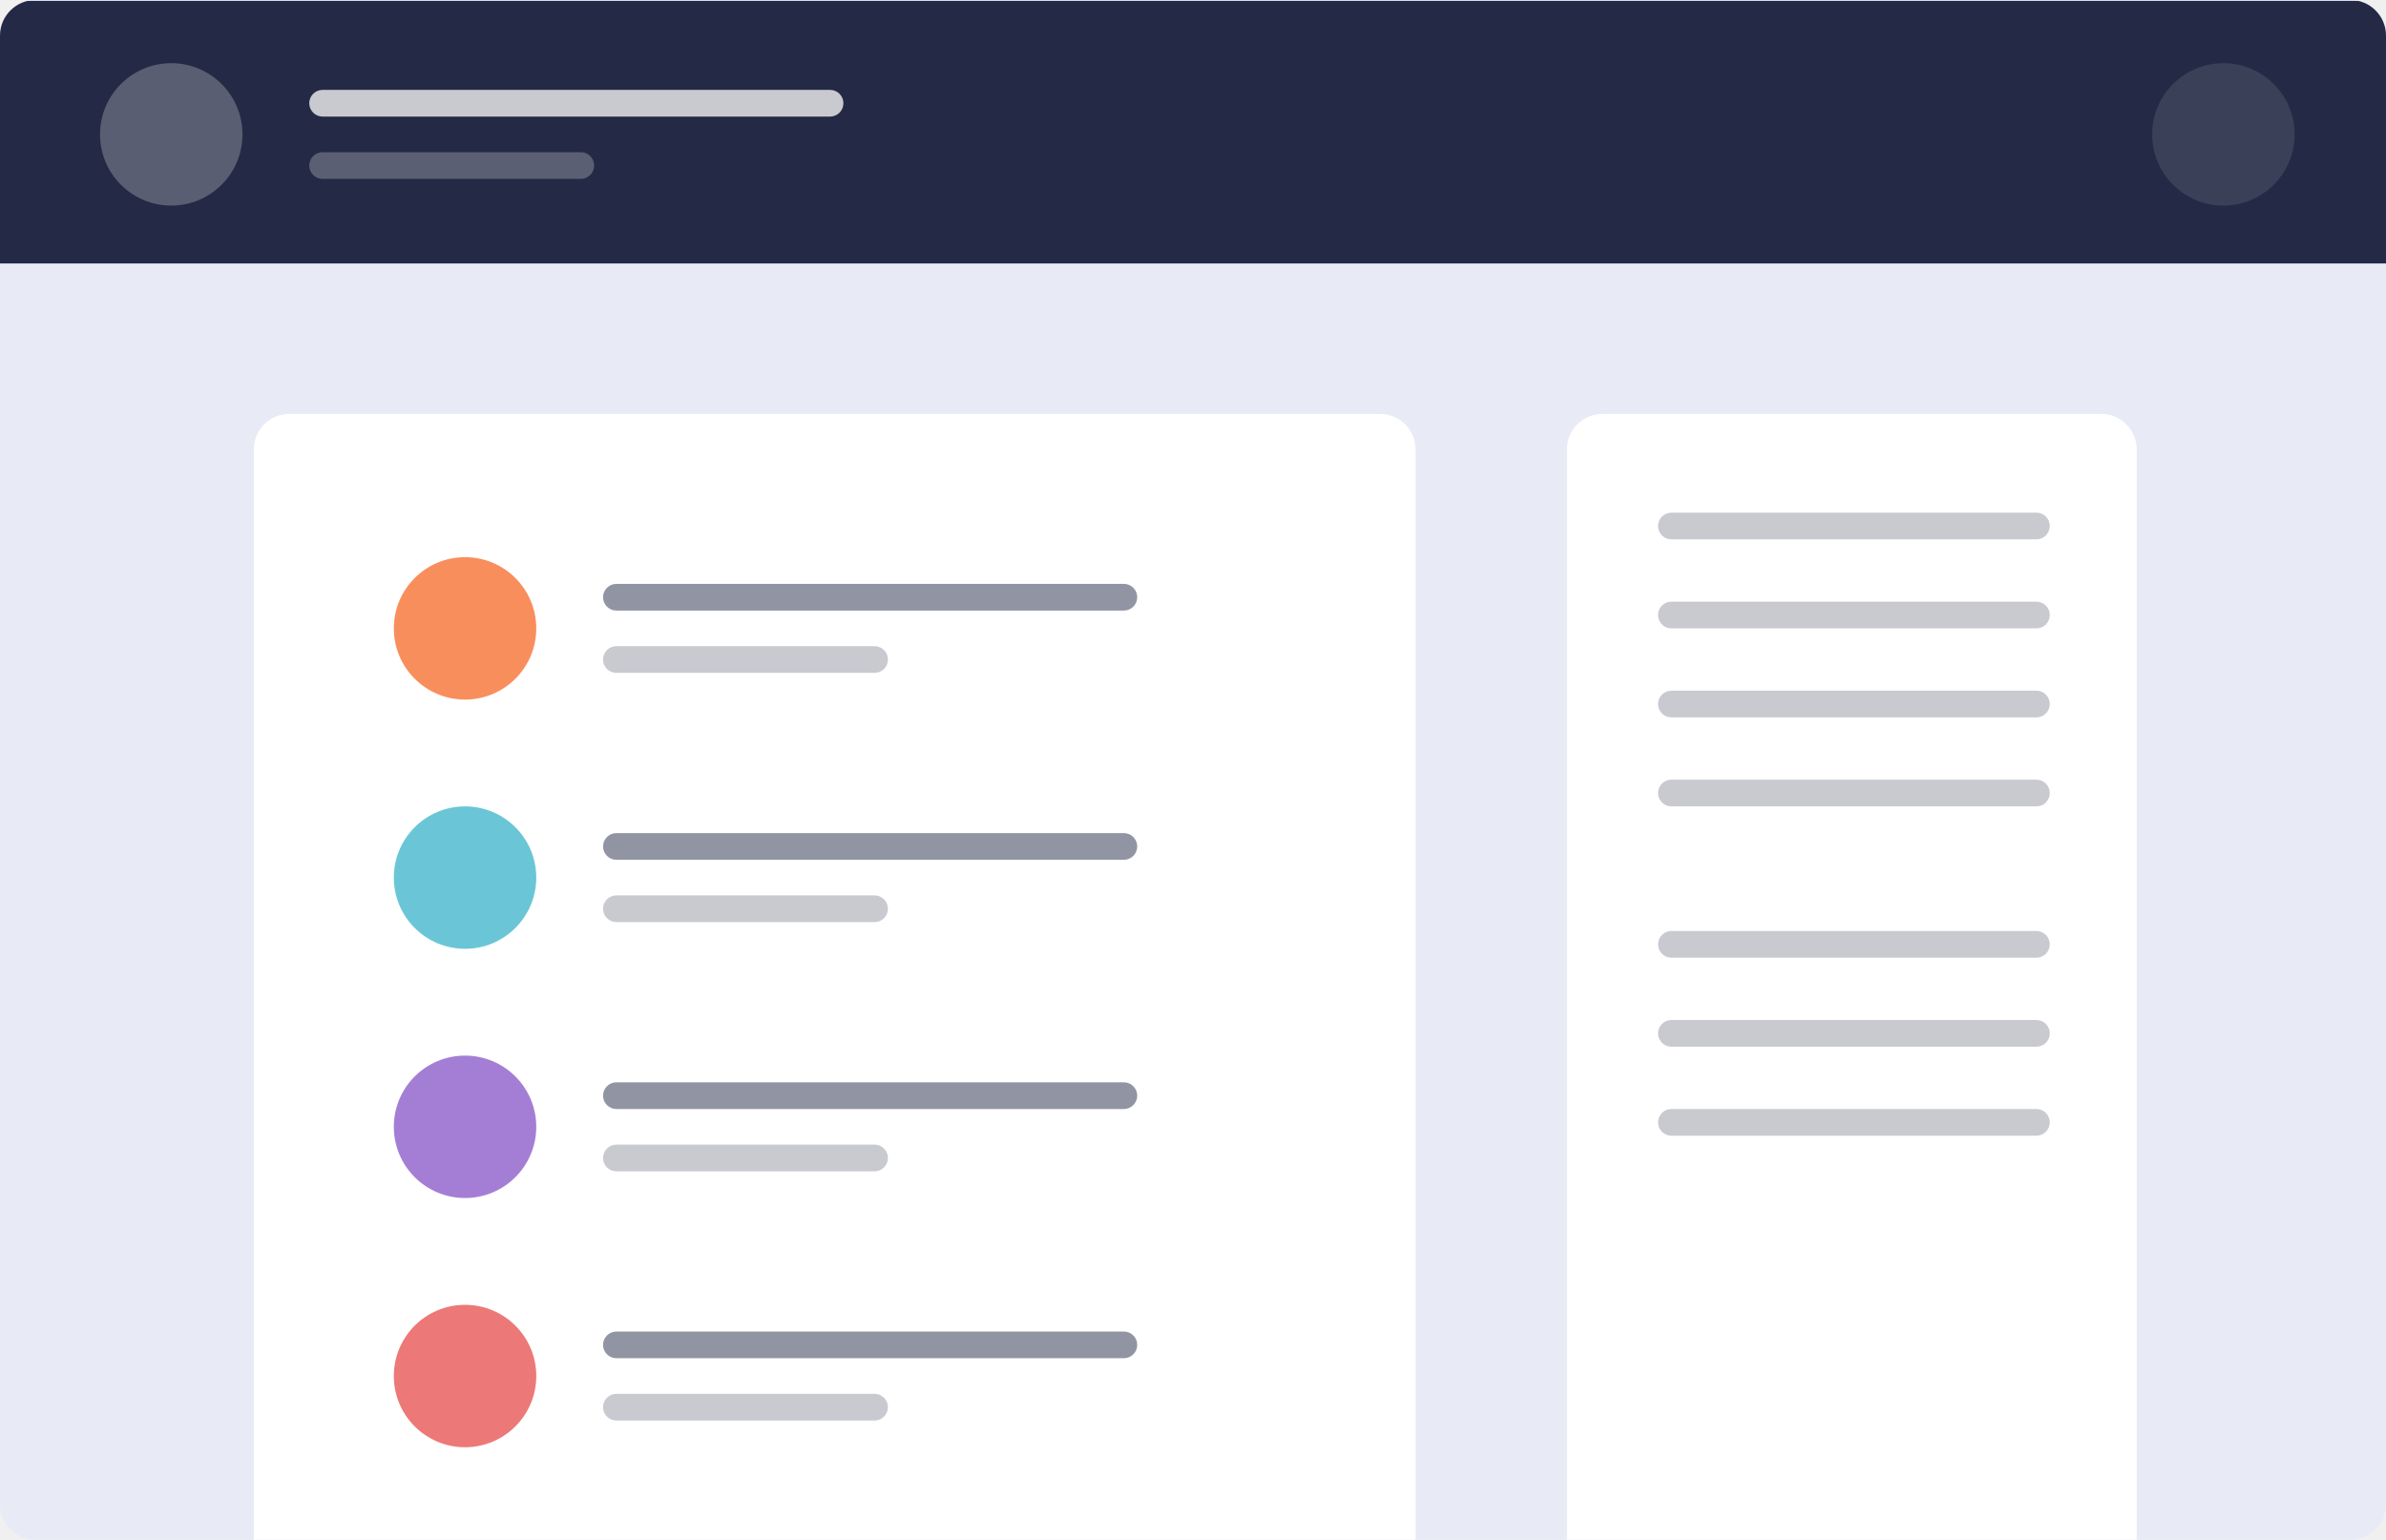
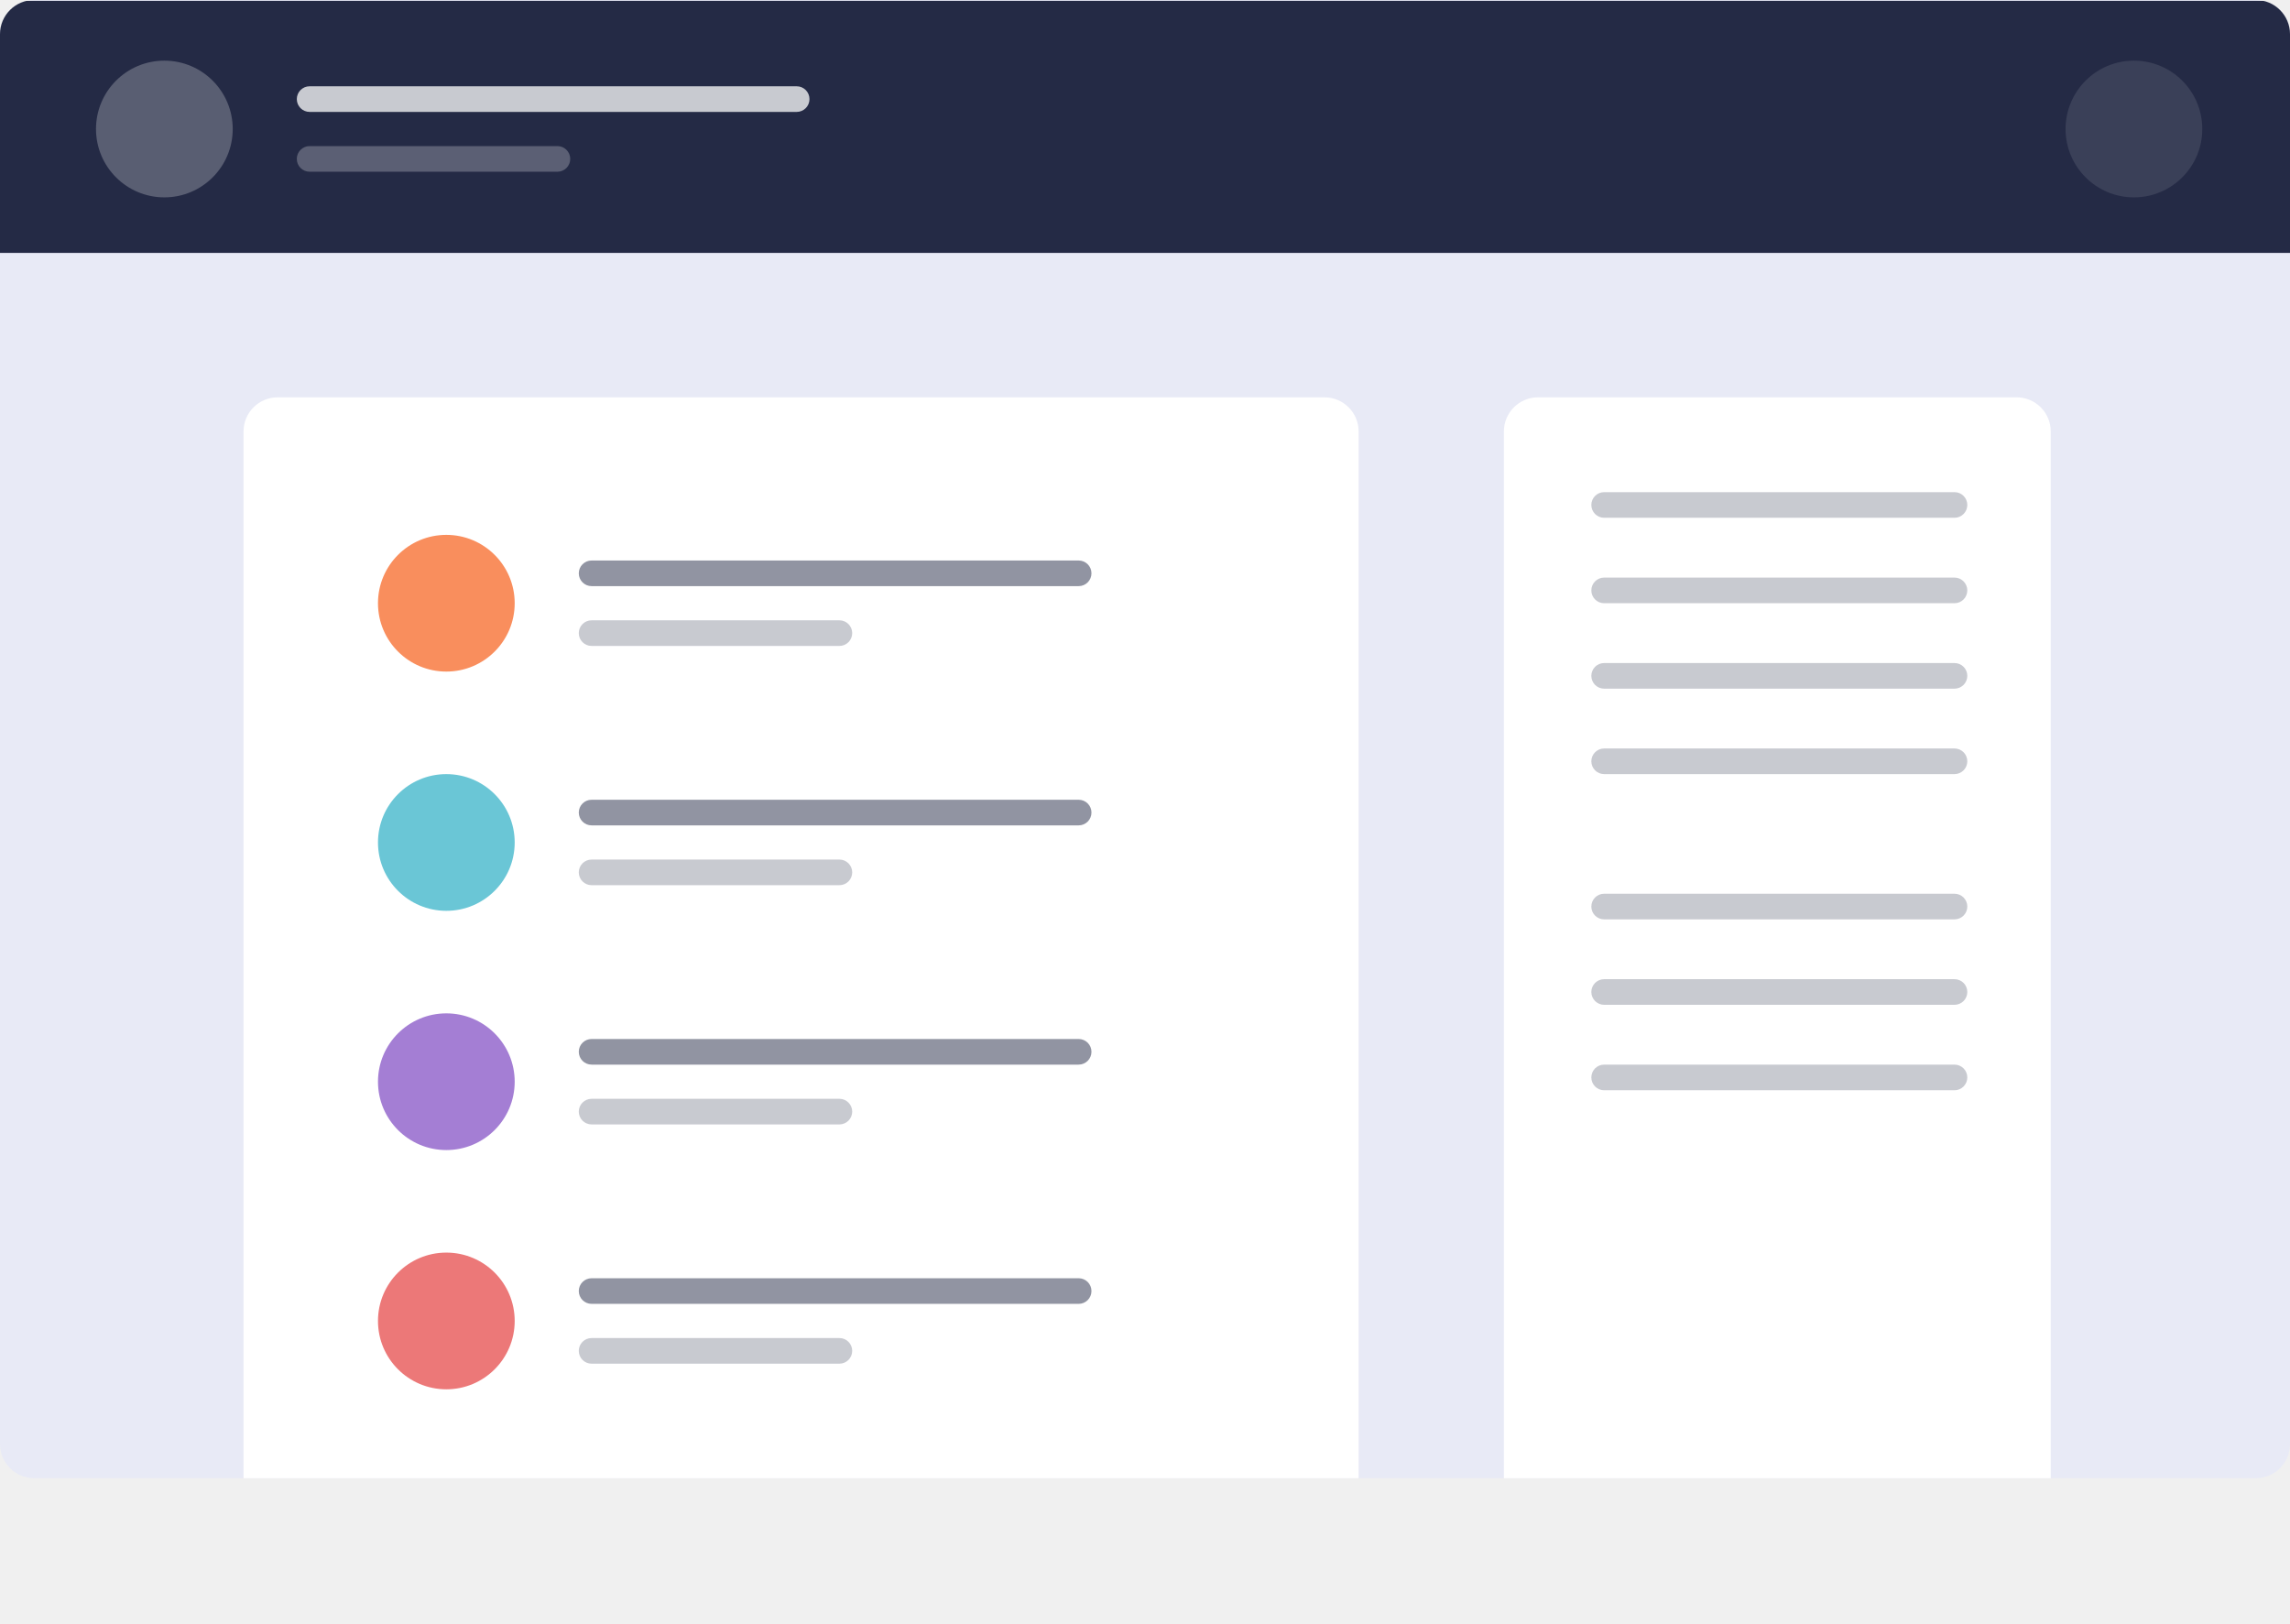
- <svg xmlns="http://www.w3.org/2000/svg" xmlns:xlink="http://www.w3.org/1999/xlink" width="536" height="346">
+ <svg xmlns="http://www.w3.org/2000/svg" xmlns:xlink="http://www.w3.org/1999/xlink" viewBox="0 0 536 380">
  <defs>
    <rect id="a" width="536" height="346" rx="8" />
  </defs>
  <g fill="none" fill-rule="evenodd">
    <mask id="b" fill="#fff">
      <use xlink:href="#a" />
    </mask>
    <use fill="#E8EAF6" fill-rule="nonzero" xlink:href="#a" />
    <g mask="url(#b)">
      <path fill="#242A45" d="M-3.53.197h547v59h-547z" />
      <g transform="translate(22.47 14.197)" fill="#FFF">
        <circle cx="16" cy="16" r="16" opacity=".245" />
        <circle cx="477" cy="16" r="16" opacity=".104" />
        <g transform="translate(47 6)">
          <rect width="120" height="6" opacity=".75" rx="3" />
          <rect width="64" height="6" y="14" opacity=".25" rx="3" />
        </g>
      </g>
    </g>
    <g mask="url(#b)">
      <g transform="translate(57 93)">
        <rect width="261" height="316" fill="#FFF" rx="8" />
        <rect width="128" height="316" x="295" fill="#FFF" rx="8" />
        <rect width="120" height="6" x="78.47" y="38.197" fill="#242A45" opacity=".5" rx="3" />
      </g>
    </g>
    <g transform="translate(88.47 115.197)">
      <circle cx="16" cy="26" r="16" fill="#F98E5D" />
      <rect width="88" height="6" x="284" fill="#242A45" opacity=".25" rx="3" />
      <rect width="88" height="6" x="284" y="20" fill="#242A45" opacity=".25" rx="3" />
      <rect width="88" height="6" x="284" y="40" fill="#242A45" opacity=".25" rx="3" />
      <rect width="88" height="6" x="284" y="60" fill="#242A45" opacity=".25" rx="3" />
      <rect width="88" height="6" x="284" y="94" fill="#242A45" opacity=".25" rx="3" />
      <rect width="88" height="6" x="284" y="114" fill="#242A45" opacity=".25" rx="3" />
      <rect width="88" height="6" x="284" y="134" fill="#242A45" opacity=".25" rx="3" />
      <rect width="64" height="6" x="47" y="30" fill="#242A45" opacity=".25" rx="3" />
    </g>
    <g transform="translate(88.47 181.197)">
      <circle cx="16" cy="16" r="16" fill="#6AC6D6" />
      <rect width="120" height="6" x="47" y="6" fill="#242A45" opacity=".5" rx="3" />
      <rect width="64" height="6" x="47" y="20" fill="#242A45" opacity=".25" rx="3" />
    </g>
    <g transform="translate(88.47 237.197)">
      <circle cx="16" cy="16" r="16" fill="#A47ED4" />
      <rect width="120" height="6" x="47" y="6" fill="#242A45" opacity=".5" rx="3" />
      <rect width="64" height="6" x="47" y="20" fill="#242A45" opacity=".25" rx="3" />
    </g>
    <g transform="translate(88.47 293.197)">
      <circle cx="16" cy="16" r="16" fill="#EC7878" />
      <rect width="120" height="6" x="47" y="6" fill="#242A45" opacity=".5" rx="3" />
      <rect width="64" height="6" x="47" y="20" fill="#242A45" opacity=".25" rx="3" />
    </g>
  </g>
</svg>
